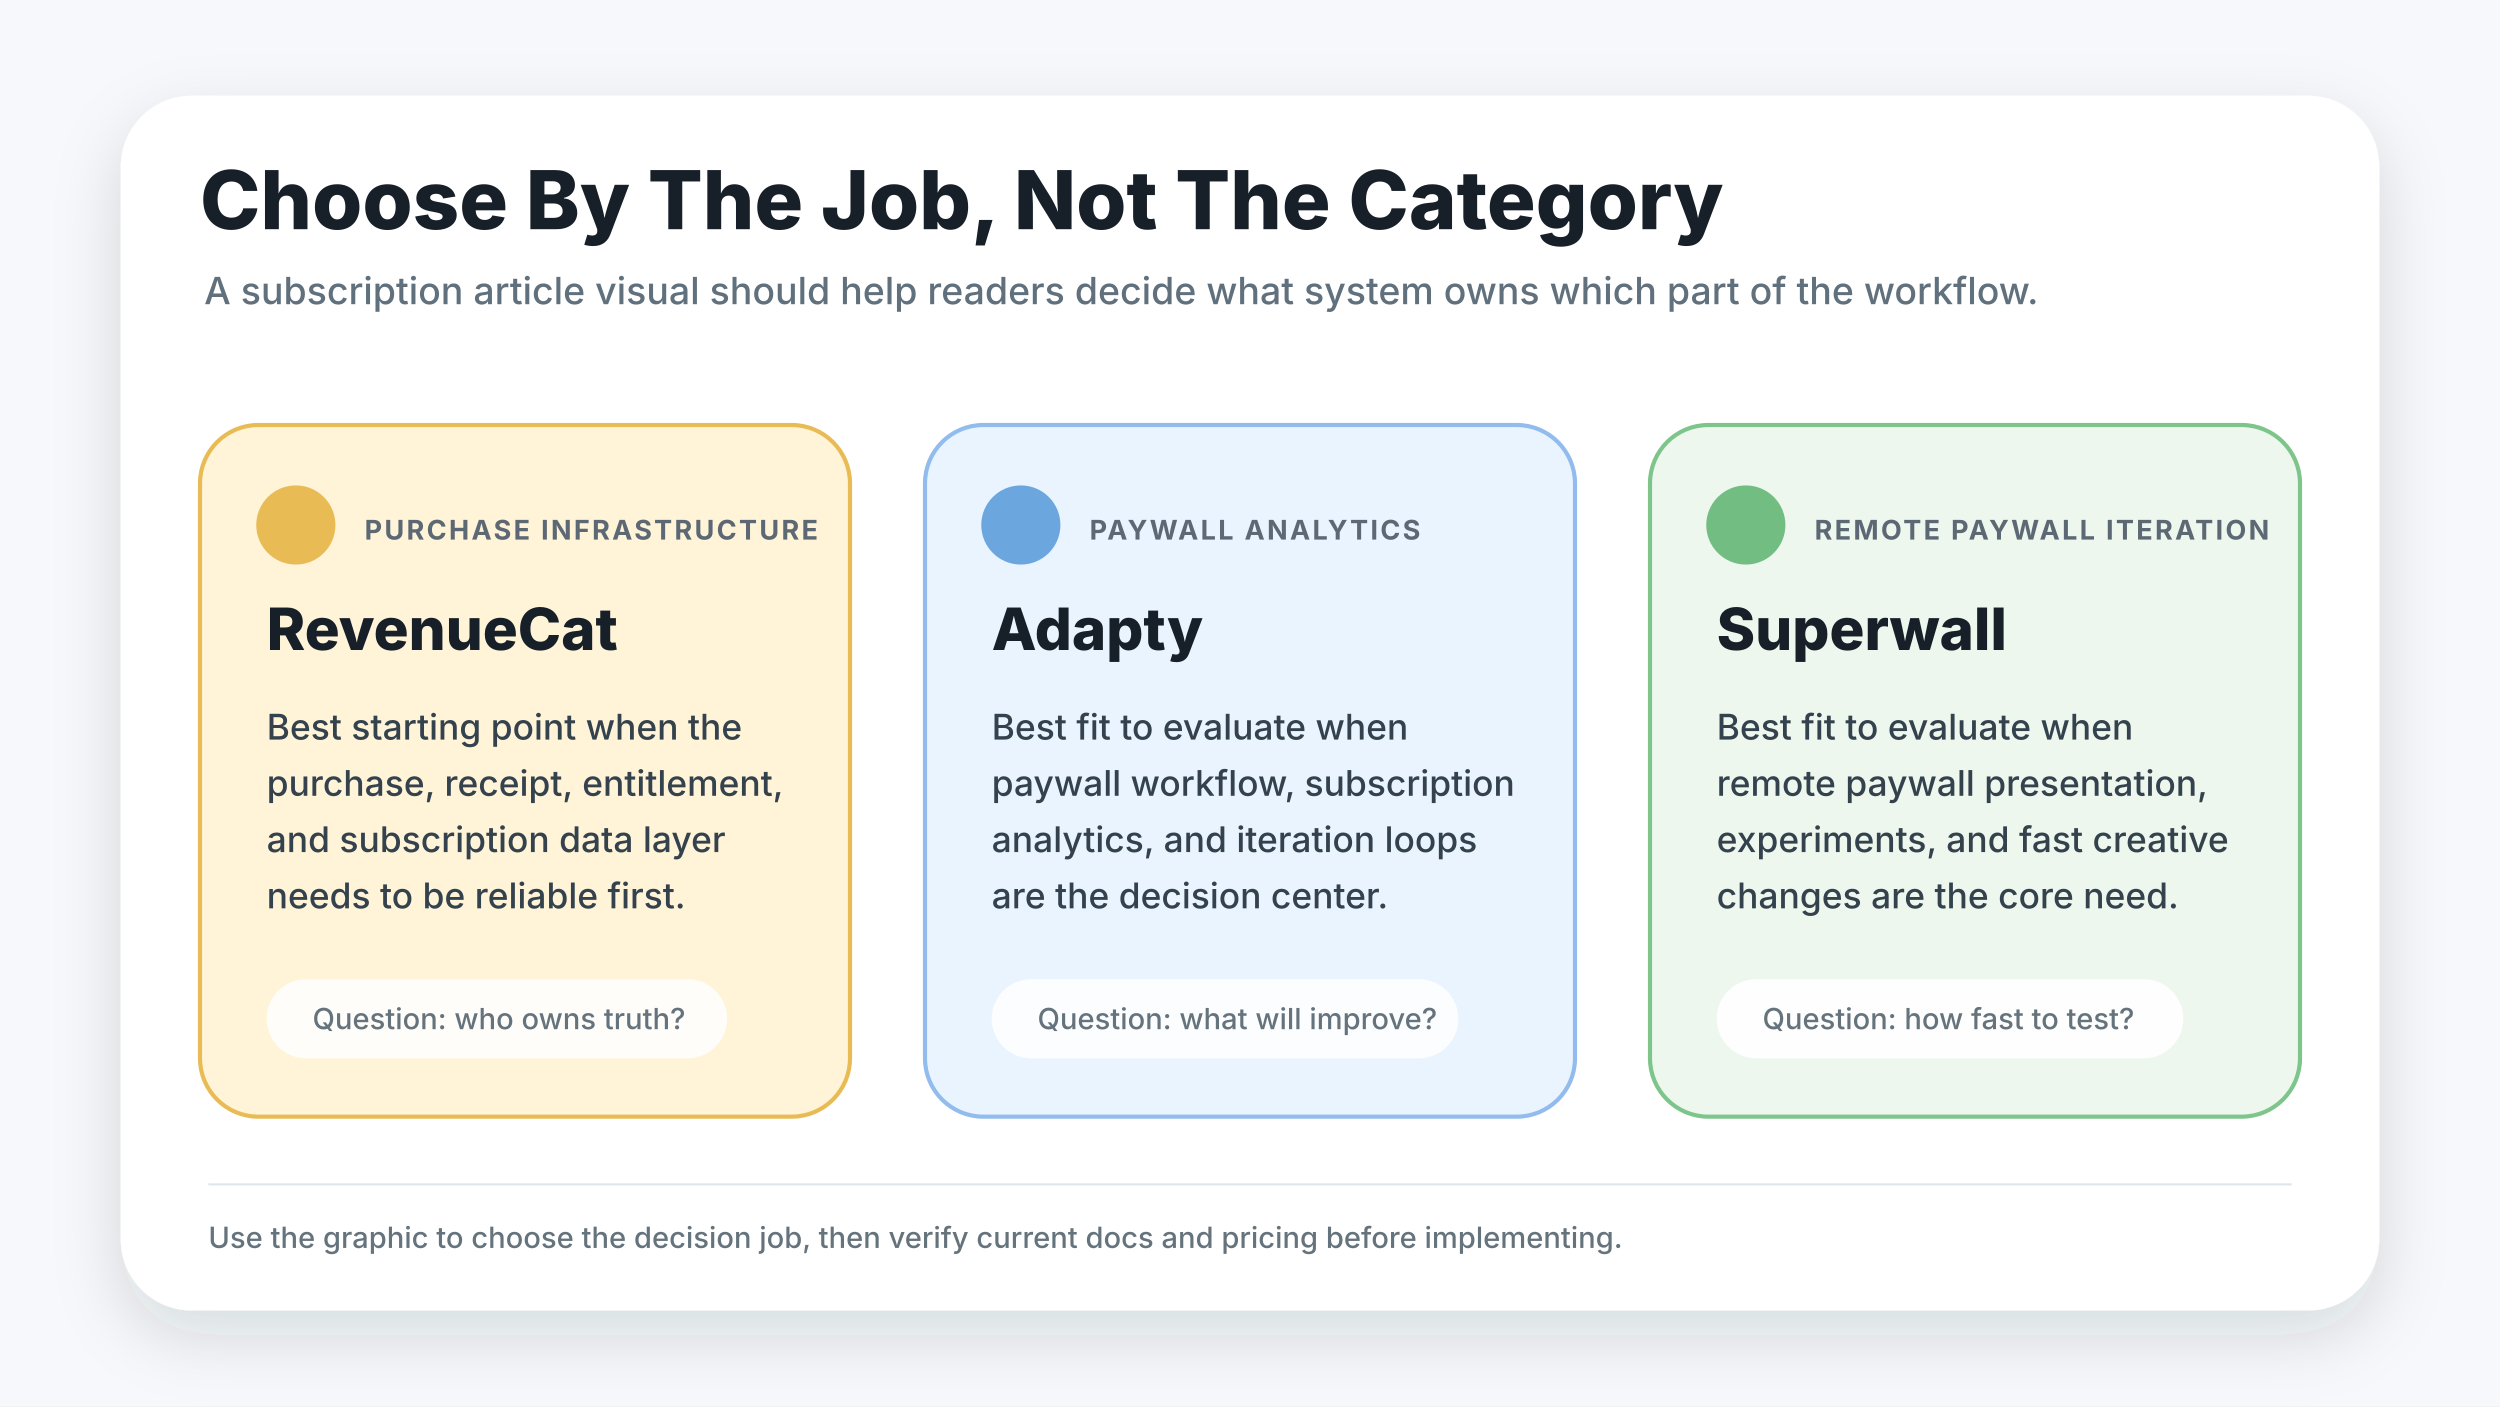
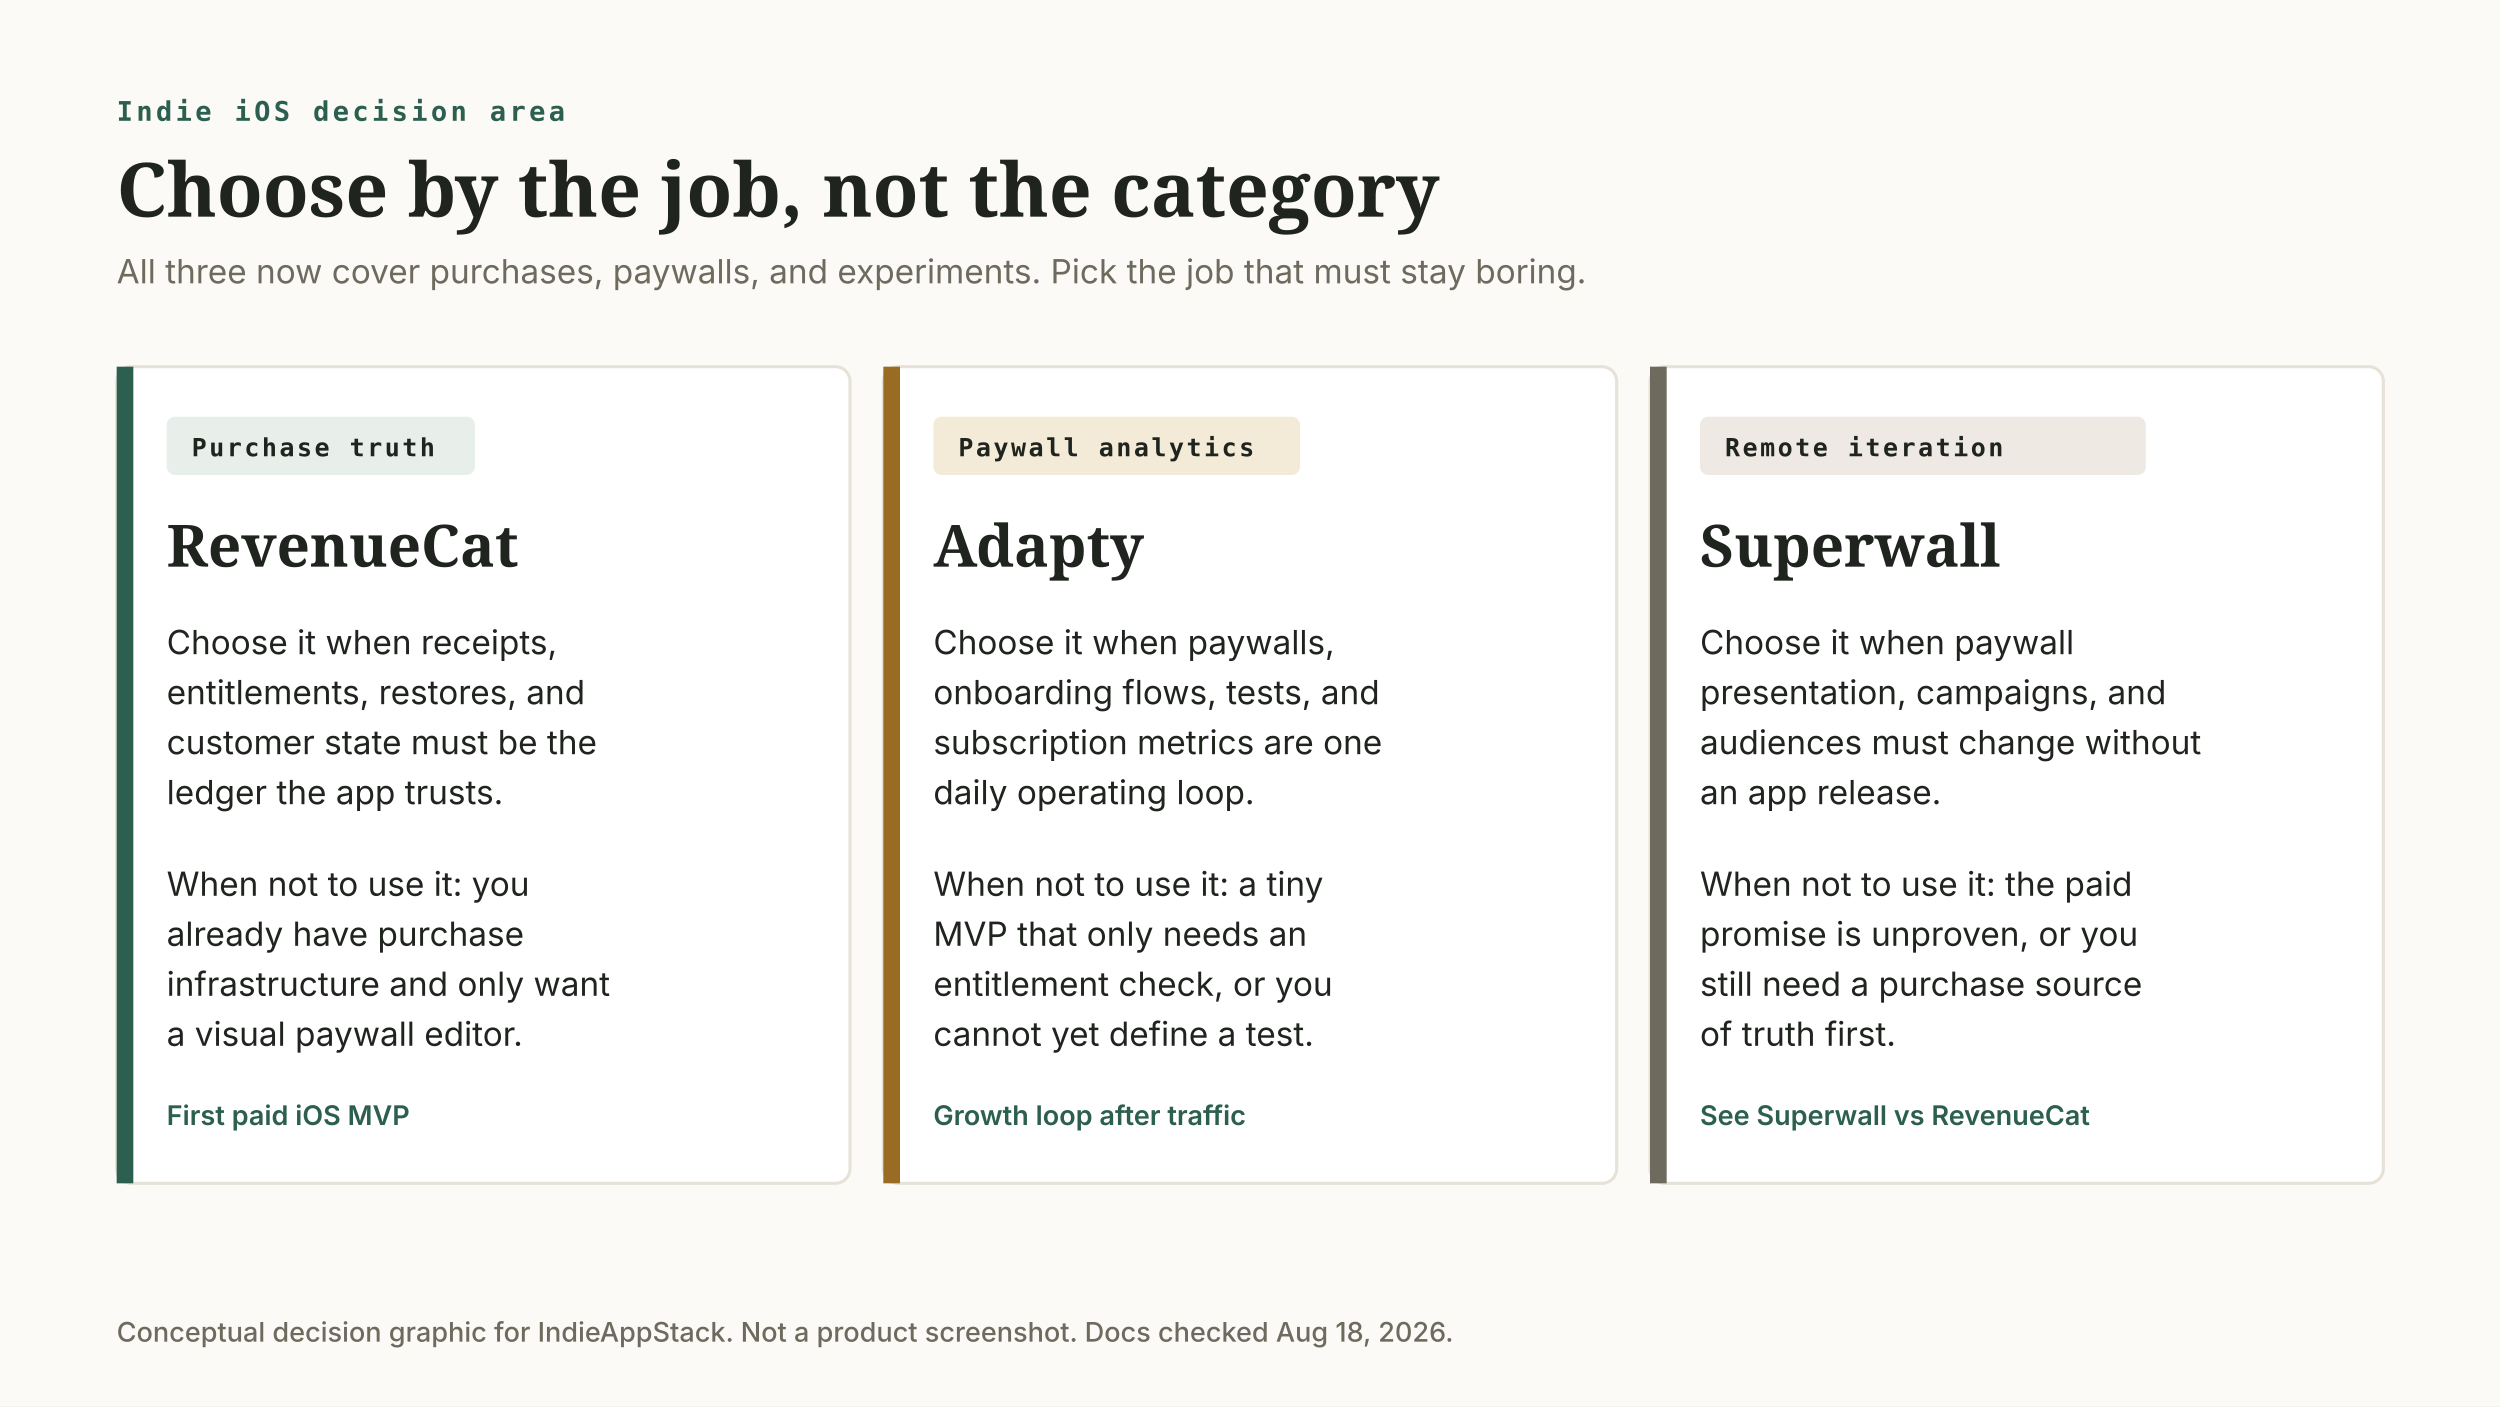
<svg xmlns="http://www.w3.org/2000/svg" width="1200" height="675" viewBox="0 0 1200 675" role="img" aria-labelledby="title desc">
  <defs>
-     <filter id="shadow" x="-20%" y="-20%" width="140%" height="140%">
-       <feDropShadow dx="0" dy="12" stdDeviation="16" flood-color="#1b2430" flood-opacity="0.14" />
-     </filter>
    <style>
-       .bg { fill: #f7f8fb; }
-       .title { font: 760 39px Inter, ui-sans-serif, system-ui, -apple-system, BlinkMacSystemFont, "Segoe UI", sans-serif; fill: #171f29; }
-       .subtitle { font: 500 18px Inter, ui-sans-serif, system-ui, -apple-system, BlinkMacSystemFont, "Segoe UI", sans-serif; fill: #60707d; }
-       .tool { font: 760 28px Inter, ui-sans-serif, system-ui, -apple-system, BlinkMacSystemFont, "Segoe UI", sans-serif; fill: #171f29; }
-       .role { font: 700 13px Inter, ui-sans-serif, system-ui, -apple-system, BlinkMacSystemFont, "Segoe UI", sans-serif; fill: #5c6873; letter-spacing: 1.1px; }
-       .copy { font: 520 17px Inter, ui-sans-serif, system-ui, -apple-system, BlinkMacSystemFont, "Segoe UI", sans-serif; fill: #34424d; }
-       .small { font: 520 14px Inter, ui-sans-serif, system-ui, -apple-system, BlinkMacSystemFont, "Segoe UI", sans-serif; fill: #65737d; }
+       .eyebrow { font: 700 13px ui-monospace, "SF Mono", Menlo, Consolas, monospace; letter-spacing: 1.6px; text-transform: uppercase; fill: #2c5f4f; }
+       .title { font: 600 36px "Source Serif 4", Georgia, serif; fill: #20241f; }
+       .dek { font: 400 16px Inter, -apple-system, BlinkMacSystemFont, "Segoe UI", sans-serif; fill: #6e6a5e; }
+       .job { font: 700 12px ui-monospace, "SF Mono", Menlo, Consolas, monospace; letter-spacing: 1.2px; text-transform: uppercase; fill: #20241f; }
+       .tool { font: 600 28px "Source Serif 4", Georgia, serif; fill: #20241f; }
+       .copy { font: 400 16px Inter, -apple-system, BlinkMacSystemFont, "Segoe UI", sans-serif; fill: #20241f; }
+       .foot { font: 500 13px Inter, -apple-system, BlinkMacSystemFont, "Segoe UI", sans-serif; fill: #6e6a5e; }
+       .badge { font: 600 13px Inter, -apple-system, BlinkMacSystemFont, "Segoe UI", sans-serif; fill: #2c5f4f; }
    </style>
  </defs>
-   <rect class="bg" width="1200" height="675" />
-   <rect x="58" y="46" width="1084" height="583" rx="34" fill="#ffffff" filter="url(#shadow)" />
-   <text x="96" y="110" class="title">Choose By The Job, Not The Category</text>
-   <text x="98" y="146" class="subtitle">A subscription article visual should help readers decide what system owns which part of the workflow.</text>
-   <rect x="96" y="204" width="312" height="332" rx="28" fill="#fff3d8" stroke="#e8bb54" stroke-width="2" />
-   <circle cx="142" cy="252" r="19" fill="#e8bb54" />
-   <text x="175" y="259" class="role">PURCHASE INFRASTRUCTURE</text>
-   <text x="128" y="312" class="tool">RevenueCat</text>
-   <text x="128" y="355" class="copy">Best starting point when the</text>
-   <text x="128" y="382" class="copy">purchase, receipt, entitlement,</text>
-   <text x="128" y="409" class="copy">and subscription data layer</text>
-   <text x="128" y="436" class="copy">needs to be reliable first.</text>
-   <rect x="128" y="470" width="221" height="38" rx="19" fill="#ffffff" opacity="0.86" />
-   <text x="150" y="494" class="small">Question: who owns truth?</text>
-   <rect x="444" y="204" width="312" height="332" rx="28" fill="#e9f4ff" stroke="#91bced" stroke-width="2" />
-   <circle cx="490" cy="252" r="19" fill="#6ba6df" />
-   <text x="523" y="259" class="role">PAYWALL ANALYTICS</text>
-   <text x="476" y="312" class="tool">Adapty</text>
-   <text x="476" y="355" class="copy">Best fit to evaluate when</text>
-   <text x="476" y="382" class="copy">paywall workflow, subscription</text>
-   <text x="476" y="409" class="copy">analytics, and iteration loops</text>
-   <text x="476" y="436" class="copy">are the decision center.</text>
-   <rect x="476" y="470" width="224" height="38" rx="19" fill="#ffffff" opacity="0.86" />
-   <text x="498" y="494" class="small">Question: what will improve?</text>
-   <rect x="792" y="204" width="312" height="332" rx="28" fill="#edf7ee" stroke="#7dc58b" stroke-width="2" />
-   <circle cx="838" cy="252" r="19" fill="#72bd82" />
-   <text x="871" y="259" class="role">REMOTE PAYWALL ITERATION</text>
-   <text x="824" y="312" class="tool">Superwall</text>
-   <text x="824" y="355" class="copy">Best fit to evaluate when</text>
-   <text x="824" y="382" class="copy">remote paywall presentation,</text>
-   <text x="824" y="409" class="copy">experiments, and fast creative</text>
-   <text x="824" y="436" class="copy">changes are the core need.</text>
-   <rect x="824" y="470" width="224" height="38" rx="19" fill="#ffffff" opacity="0.86" />
-   <text x="846" y="494" class="small">Question: how fast to test?</text>
-   <rect x="100" y="568" width="1000" height="1" fill="#dfe5ea" />
-   <text x="100" y="599" class="small">Use the graphic to choose the decision job, then verify current docs and pricing before implementing.</text>
+   <rect width="1200" height="675" fill="#fbfaf7" />
+   <text x="56" y="58" class="eyebrow">Indie iOS decision area</text>
+   <text x="56" y="104" class="title">Choose by the job, not the category</text>
+   <text x="56" y="136" class="dek">All three now cover purchases, paywalls, and experiments. Pick the job that must stay boring.</text>
+   <g aria-label="RevenueCat: purchase truth">
+     <rect x="56" y="176" width="352" height="392" rx="7" fill="#ffffff" stroke="#e7e2d7" stroke-width="1.5" />
+     <rect x="56" y="176" width="8" height="392" rx="0" fill="#2c5f4f" />
+     <rect x="80" y="200" width="148" height="28" rx="4" fill="#e8efea" />
+     <text x="92" y="219" class="job">Purchase truth</text>
+     <text x="80" y="272" class="tool">RevenueCat</text>
+     <text x="80" y="314" class="copy">Choose it when receipts,</text>
+     <text x="80" y="338" class="copy">entitlements, restores, and</text>
+     <text x="80" y="362" class="copy">customer state must be the</text>
+     <text x="80" y="386" class="copy">ledger the app trusts.</text>
+     <text x="80" y="430" class="copy">When not to use it: you</text>
+     <text x="80" y="454" class="copy">already have purchase</text>
+     <text x="80" y="478" class="copy">infrastructure and only want</text>
+     <text x="80" y="502" class="copy">a visual paywall editor.</text>
+     <text x="80" y="540" class="badge">First paid iOS MVP</text>
+   </g>
+   <g aria-label="Adapty: paywall analytics">
+     <rect x="424" y="176" width="352" height="392" rx="7" fill="#ffffff" stroke="#e7e2d7" stroke-width="1.5" />
+     <rect x="424" y="176" width="8" height="392" fill="#9a6b23" />
+     <rect x="448" y="200" width="176" height="28" rx="4" fill="#f4ead8" />
+     <text x="460" y="219" class="job">Paywall analytics</text>
+     <text x="448" y="272" class="tool">Adapty</text>
+     <text x="448" y="314" class="copy">Choose it when paywalls,</text>
+     <text x="448" y="338" class="copy">onboarding flows, tests, and</text>
+     <text x="448" y="362" class="copy">subscription metrics are one</text>
+     <text x="448" y="386" class="copy">daily operating loop.</text>
+     <text x="448" y="430" class="copy">When not to use it: a tiny</text>
+     <text x="448" y="454" class="copy">MVP that only needs an</text>
+     <text x="448" y="478" class="copy">entitlement check, or you</text>
+     <text x="448" y="502" class="copy">cannot yet define a test.</text>
+     <text x="448" y="540" class="badge">Growth loop after traffic</text>
+   </g>
+   <g aria-label="Superwall: remote paywall iteration">
+     <rect x="792" y="176" width="352" height="392" rx="7" fill="#ffffff" stroke="#e7e2d7" stroke-width="1.5" />
+     <rect x="792" y="176" width="8" height="392" fill="#6e6a5e" />
+     <rect x="816" y="200" width="214" height="28" rx="4" fill="#eeeae3" />
+     <text x="828" y="219" class="job">Remote iteration</text>
+     <text x="816" y="272" class="tool">Superwall</text>
+     <text x="816" y="314" class="copy">Choose it when paywall</text>
+     <text x="816" y="338" class="copy">presentation, campaigns, and</text>
+     <text x="816" y="362" class="copy">audiences must change without</text>
+     <text x="816" y="386" class="copy">an app release.</text>
+     <text x="816" y="430" class="copy">When not to use it: the paid</text>
+     <text x="816" y="454" class="copy">promise is unproven, or you</text>
+     <text x="816" y="478" class="copy">still need a purchase source</text>
+     <text x="816" y="502" class="copy">of truth first.</text>
+     <text x="816" y="540" class="badge">See Superwall vs RevenueCat</text>
+   </g>
+   <text x="56" y="644" class="foot">Conceptual decision graphic for IndieAppStack. Not a product screenshot. Docs checked Aug 18, 2026.</text>
</svg>
